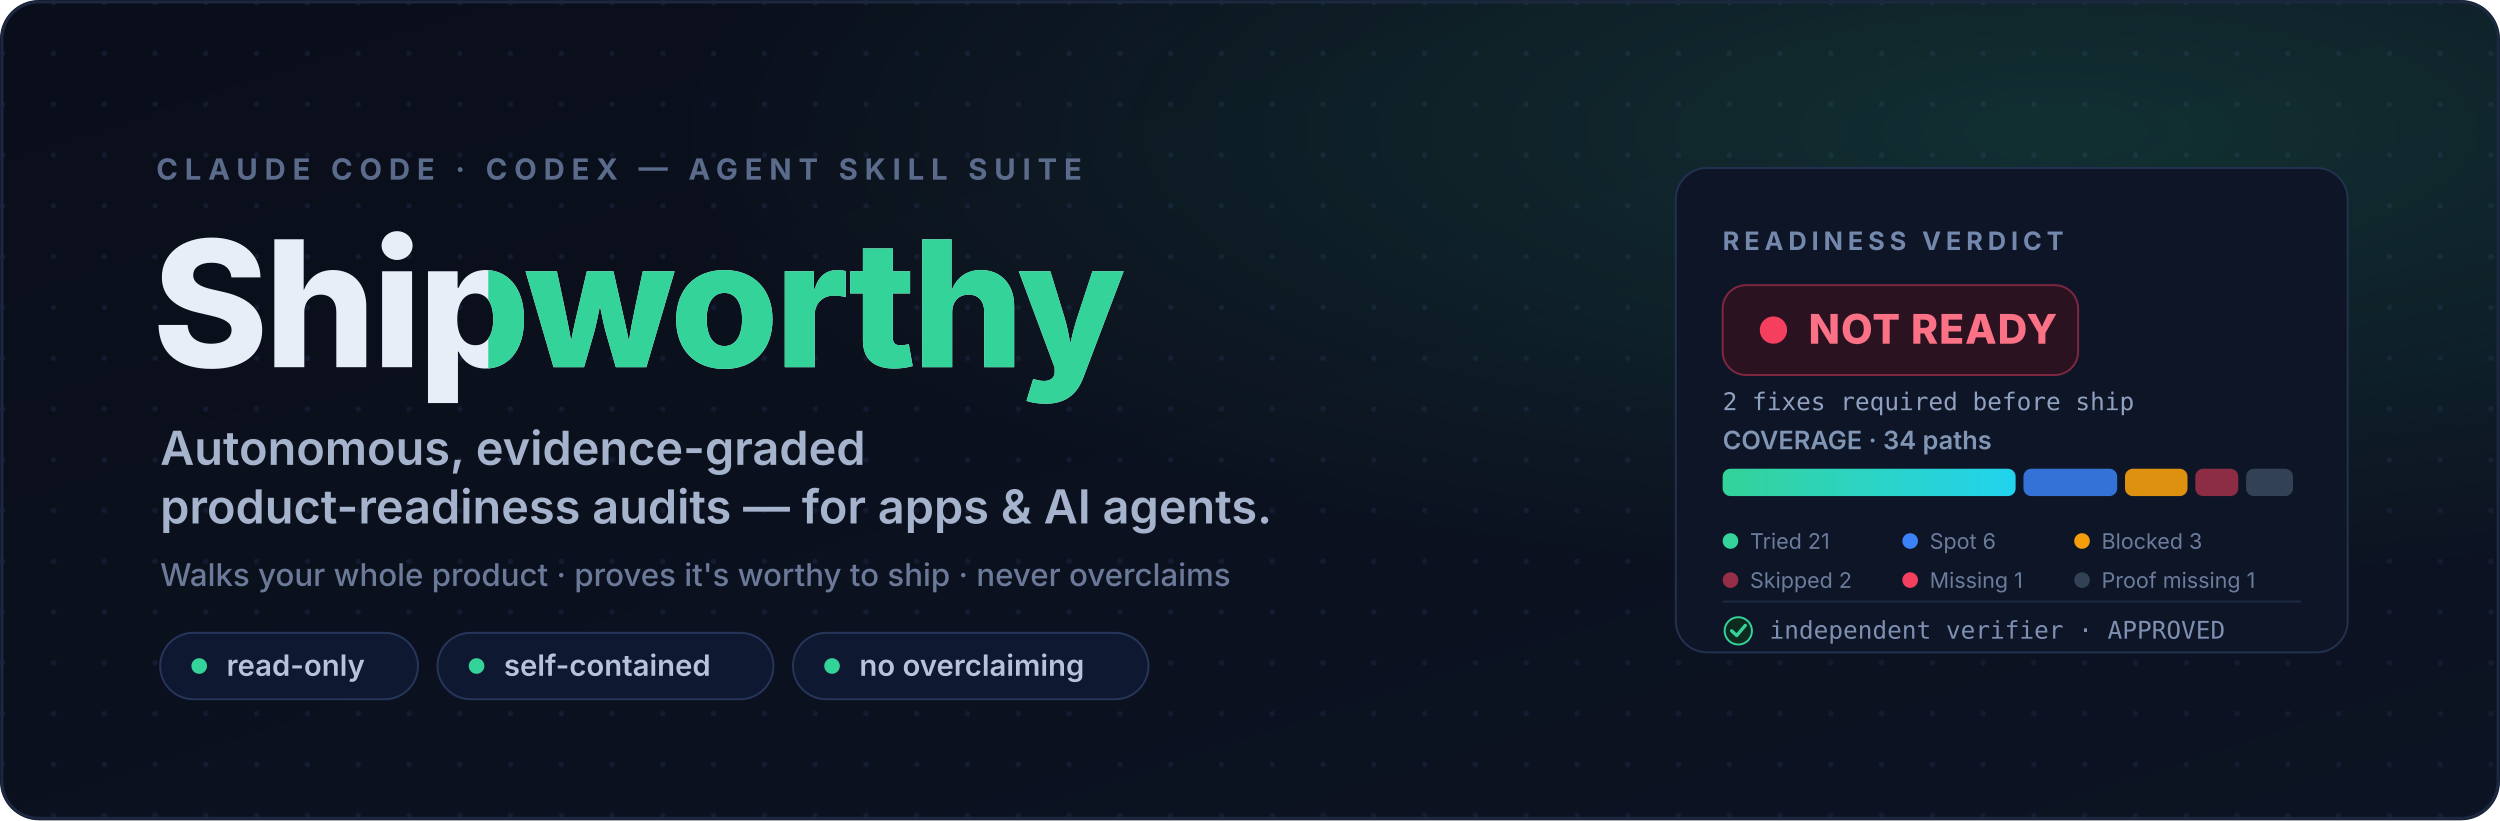
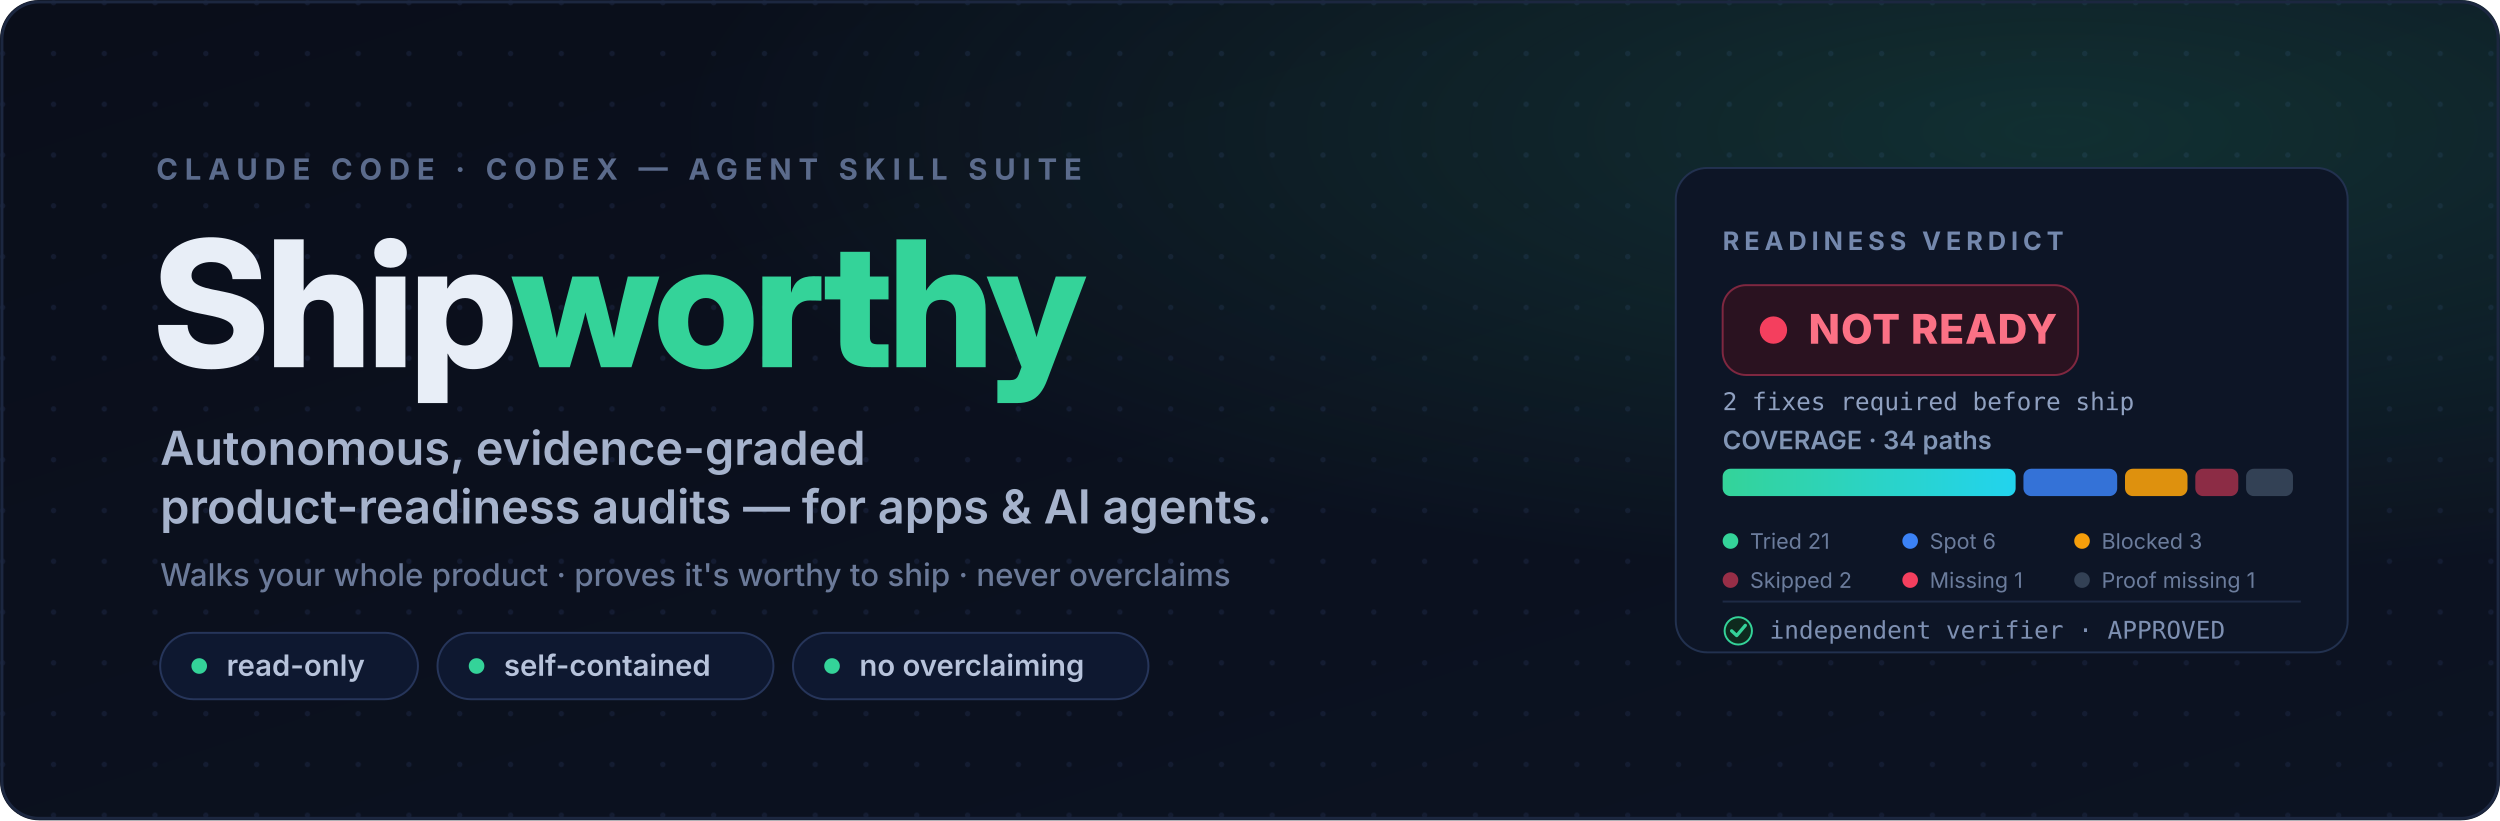
<svg xmlns="http://www.w3.org/2000/svg" viewBox="0 0 1280 420" width="1280" height="420" role="img" aria-label="Shipworthy — autonomous, evidence-graded product-readiness audits for apps and AI agents">
  <defs>
    <linearGradient id="bg" x1="0" y1="0" x2="1" y2="1">
      <stop offset="0" stop-color="#0A0E1A" />
      <stop offset="1" stop-color="#0C1322" />
    </linearGradient>
    <radialGradient id="glow" cx="82%" cy="16%" r="55%">
      <stop offset="0" stop-color="#34D399" stop-opacity="0.16" />
      <stop offset="1" stop-color="#34D399" stop-opacity="0" />
    </radialGradient>
    <linearGradient id="cov" x1="0" y1="0" x2="1" y2="0">
      <stop offset="0" stop-color="#34D399" />
      <stop offset="1" stop-color="#22D3EE" />
    </linearGradient>
-     <clipPath id="title-worthy-clip">
-       <rect x="250" y="106" width="430" height="104" />
-     </clipPath>
    <pattern id="dots" width="26" height="26" patternUnits="userSpaceOnUse">
      <circle cx="1.4" cy="1.4" r="1.4" fill="#1B2540" />
    </pattern>
    <style>
      .sans{font-family:Inter,ui-sans-serif,system-ui,-apple-system,"Segoe UI",Roboto,"Helvetica Neue",Arial,sans-serif}
      .mono{font-family:ui-monospace,SFMono-Regular,Menlo,Consolas,monospace}
    </style>
  </defs>
  <rect width="1280" height="420" rx="20" fill="url(#bg)" />
  <rect width="1280" height="420" rx="20" fill="url(#dots)" opacity="0.55" />
  <rect width="1280" height="420" rx="20" fill="url(#glow)" />
  <rect x="1" y="1" width="1278" height="418" rx="19" fill="none" stroke="#1C2740" stroke-width="1.5" />
  <text x="80" y="92" class="sans" fill="#5B6B8C" font-size="15" font-weight="700" letter-spacing="3.5">CLAUDE CODE · CODEX — AGENT SKILL SUITE</text>
-   <text x="78" y="188" class="sans" fill="#E8EEF7" font-size="90" font-weight="800" letter-spacing="-2">Shipworthy</text>
-   <text x="78" y="188" class="sans" fill="#34D399" font-size="90" font-weight="800" letter-spacing="-2" clip-path="url(#title-worthy-clip)">Shipworthy</text>
+   <g id="title-wordmark" transform="translate(78 188)" aria-label="Shipworthy">
+     <g data-wordmark-part="ship" fill="#E8EEF7">
+       <path data-wordmark-glyph="S" transform="translate(0)" d="M 30.262 1.055 C 24.465 1.055 19.535 0.172 15.465 -1.598 C 11.395 -3.367 8.293 -5.945 6.16 -9.332 C 4.027 -12.723 2.961 -16.82 2.961 -21.629 L 18.027 -21.629 C 18.094 -19.547 18.633 -17.758 19.648 -16.262 C 20.664 -14.77 22.086 -13.621 23.918 -12.824 C 25.754 -12.027 27.922 -11.629 30.43 -11.629 C 32.664 -11.629 34.613 -11.926 36.27 -12.52 C 37.926 -13.109 39.219 -13.941 40.148 -15.016 C 41.078 -16.086 41.539 -17.336 41.539 -18.77 C 41.539 -20.004 41.148 -21.086 40.367 -22.012 C 39.582 -22.938 38.363 -23.742 36.707 -24.43 C 35.051 -25.117 32.91 -25.73 30.281 -26.27 L 23.574 -27.637 C 17.164 -28.945 12.332 -31.164 9.086 -34.297 C 5.836 -37.43 4.211 -41.379 4.211 -46.141 C 4.211 -50.211 5.293 -53.773 7.453 -56.828 C 9.613 -59.879 12.629 -62.262 16.492 -63.969 C 20.359 -65.68 24.852 -66.531 29.973 -66.531 C 35.203 -66.531 39.715 -65.68 43.504 -63.969 C 47.293 -62.254 50.234 -59.801 52.332 -56.598 C 54.43 -53.395 55.547 -49.551 55.688 -45.074 L 41.051 -45.074 C 40.84 -47.793 39.758 -49.938 37.809 -51.496 C 35.859 -53.059 33.316 -53.84 30.176 -53.84 C 28.211 -53.84 26.465 -53.543 24.938 -52.949 C 23.414 -52.355 22.215 -51.543 21.348 -50.508 C 20.484 -49.473 20.051 -48.273 20.051 -46.906 C 20.051 -45.695 20.41 -44.66 21.133 -43.805 C 21.855 -42.945 23 -42.191 24.562 -41.547 C 26.125 -40.906 28.145 -40.332 30.617 -39.832 L 36.406 -38.652 C 40.023 -37.93 43.145 -37.02 45.766 -35.93 C 48.387 -34.84 50.539 -33.527 52.223 -31.996 C 53.906 -30.465 55.148 -28.695 55.957 -26.691 C 56.762 -24.688 57.164 -22.418 57.164 -19.887 C 57.164 -15.508 56.098 -11.754 53.965 -8.625 C 51.832 -5.5 48.758 -3.105 44.742 -1.441 C 40.727 0.223 35.898 1.055 30.262 1.055 Z M 30.262 1.055 " />
+       <path data-wordmark-glyph="h" transform="translate(58.125)" d="M 19.355 -25.223 L 19.355 0 L 4.199 0 L 4.199 -65.477 L 19.355 -65.477 L 19.355 -33.988 L 16.902 -33.988 C 18.359 -38.066 20.445 -41.324 23.168 -43.762 C 25.891 -46.199 29.469 -47.418 33.91 -47.418 C 37.293 -47.418 40.172 -46.691 42.547 -45.242 C 44.926 -43.789 46.746 -41.703 48.004 -38.977 C 49.266 -36.254 49.895 -32.98 49.895 -29.164 L 49.895 0 L 34.742 0 L 34.742 -26.031 C 34.742 -28.773 34.09 -30.871 32.781 -32.316 C 31.477 -33.762 29.613 -34.484 27.195 -34.484 C 25.605 -34.484 24.223 -34.152 23.047 -33.488 C 21.867 -32.828 20.961 -31.809 20.316 -30.441 C 19.676 -29.07 19.355 -27.332 19.355 -25.223 Z M 19.355 -25.223 " />
+       <path data-wordmark-glyph="i" transform="translate(110.219)" d="M 4.199 0 L 4.199 -46.406 L 19.355 -46.406 L 19.355 0 Z M 11.742 -50.918 C 9.312 -50.918 7.316 -51.641 5.754 -53.086 C 4.188 -54.531 3.406 -56.363 3.406 -58.578 C 3.406 -60.793 4.188 -62.613 5.754 -64.043 C 7.316 -65.473 9.309 -66.188 11.723 -66.188 C 14.16 -66.188 16.164 -65.477 17.73 -64.047 C 19.297 -62.617 20.082 -60.789 20.082 -58.559 C 20.082 -56.348 19.297 -54.52 17.727 -53.078 C 16.16 -51.637 14.164 -50.918 11.742 -50.918 Z M 11.742 -50.918 " />
+       <path data-wordmark-glyph="p" transform="translate(131.781)" d="M 4.199 18.367 L 4.199 -46.406 L 19.18 -46.406 L 19.18 -40.352 L 19.367 -40.352 C 20.297 -41.926 21.414 -43.234 22.727 -44.273 C 24.039 -45.316 25.539 -46.102 27.223 -46.629 C 28.91 -47.156 30.75 -47.418 32.742 -47.418 C 36.672 -47.418 40.129 -46.398 43.113 -44.352 C 46.098 -42.309 48.438 -39.473 50.129 -35.844 C 51.82 -32.215 52.668 -28.023 52.668 -23.27 C 52.668 -18.391 51.84 -14.129 50.18 -10.488 C 48.52 -6.848 46.195 -4.023 43.199 -2.008 C 40.203 0.004 36.672 1.012 32.609 1.012 C 30.57 1.012 28.715 0.711 27.039 0.105 C 25.363 -0.5 23.891 -1.387 22.617 -2.559 C 21.348 -3.73 20.309 -5.176 19.508 -6.898 L 19.355 -6.898 L 19.355 18.367 Z M 28.359 -11.09 C 30.23 -11.09 31.836 -11.574 33.172 -12.547 C 34.512 -13.52 35.543 -14.918 36.27 -16.738 C 36.996 -18.562 37.359 -20.738 37.359 -23.27 C 37.359 -25.809 36.996 -27.977 36.27 -29.777 C 35.543 -31.574 34.512 -32.961 33.172 -33.934 C 31.836 -34.91 30.23 -35.395 28.359 -35.395 C 26.469 -35.395 24.797 -34.895 23.344 -33.895 C 21.891 -32.891 20.762 -31.488 19.953 -29.684 C 19.145 -27.875 18.738 -25.738 18.738 -23.27 C 18.738 -20.809 19.145 -18.664 19.953 -16.836 C 20.762 -15.008 21.891 -13.59 23.344 -12.59 C 24.797 -11.59 26.469 -11.09 28.359 -11.09 Z M 28.359 -11.09 " />
+     </g>
+     <g data-wordmark-part="worthy" fill="#34D399">
+       <path data-wordmark-glyph="w" transform="translate(183.688)" d="M 14.465 0 L 0.184 -46.406 L 16.086 -46.406 L 19.695 -31.895 C 20.516 -28.492 21.301 -24.957 22.059 -21.285 C 22.816 -17.613 23.574 -13.996 24.336 -10.43 L 22.312 -10.43 C 23.16 -13.996 24.016 -17.613 24.879 -21.285 C 25.738 -24.957 26.613 -28.492 27.496 -31.895 L 31.348 -46.406 L 44.742 -46.406 L 48.574 -31.895 C 49.461 -28.492 50.332 -24.957 51.188 -21.285 C 52.047 -17.613 52.898 -13.996 53.75 -10.43 L 51.762 -10.43 C 52.508 -13.996 53.242 -17.609 53.973 -21.27 C 54.707 -24.926 55.457 -28.469 56.234 -31.895 L 59.738 -46.406 L 75.91 -46.406 L 61.629 0 L 45.992 0 L 40.887 -17.352 C 40.41 -19.039 39.941 -20.762 39.484 -22.516 C 39.023 -24.273 38.57 -26.055 38.125 -27.855 C 37.68 -29.66 37.219 -31.449 36.746 -33.227 L 39.359 -33.227 C 38.906 -31.449 38.449 -29.66 37.988 -27.855 C 37.527 -26.055 37.074 -24.273 36.625 -22.516 C 36.176 -20.762 35.699 -19.039 35.195 -17.352 L 30.059 0 Z M 14.465 0 " />
+       <path data-wordmark-glyph="o" transform="translate(256.734)" d="M 26.703 1.055 C 21.867 1.055 17.613 0.055 13.941 -1.941 C 10.273 -3.941 7.414 -6.758 5.367 -10.391 C 3.32 -14.023 2.297 -18.285 2.297 -23.184 C 2.297 -28.086 3.32 -32.348 5.367 -35.977 C 7.414 -39.605 10.273 -42.43 13.941 -44.441 C 17.613 -46.453 21.867 -47.461 26.703 -47.461 C 31.566 -47.461 35.824 -46.453 39.48 -44.441 C 43.137 -42.43 45.988 -39.605 48.035 -35.977 C 50.082 -32.348 51.105 -28.086 51.105 -23.184 C 51.105 -18.285 50.082 -14.023 48.035 -10.391 C 45.988 -6.758 43.137 -3.941 39.48 -1.941 C 35.824 0.055 31.566 1.055 26.703 1.055 Z M 26.703 -10.988 C 28.473 -10.988 30.043 -11.461 31.41 -12.41 C 32.777 -13.355 33.852 -14.738 34.629 -16.559 C 35.41 -18.379 35.801 -20.586 35.801 -23.184 C 35.801 -25.812 35.41 -28.035 34.629 -29.844 C 33.852 -31.652 32.777 -33.035 31.41 -33.988 C 30.043 -34.941 28.473 -35.418 26.703 -35.418 C 24.957 -35.418 23.395 -34.941 22.016 -33.992 C 20.633 -33.043 19.551 -31.664 18.773 -29.848 C 17.992 -28.035 17.602 -25.812 17.602 -23.184 C 17.602 -20.578 17.992 -18.371 18.773 -16.551 C 19.551 -14.734 20.629 -13.355 22.008 -12.41 C 23.387 -11.461 24.953 -10.988 26.703 -10.988 Z M 26.703 -10.988 " />
+       <path data-wordmark-glyph="r" transform="translate(308.125)" d="M 4.199 0 L 4.199 -46.406 L 18.867 -46.406 L 18.867 -38.242 L 18.977 -38.242 C 19.828 -41.203 21.152 -43.332 22.953 -44.629 C 24.754 -45.926 27.219 -46.574 30.34 -46.574 C 31.148 -46.574 31.883 -46.566 32.543 -46.555 C 33.203 -46.539 33.836 -46.527 34.438 -46.512 L 34.438 -34.031 C 33.902 -34.051 33.047 -34.078 31.879 -34.109 C 30.711 -34.141 29.574 -34.156 28.465 -34.156 C 26.68 -34.156 25.098 -33.75 23.719 -32.938 C 22.344 -32.125 21.273 -30.945 20.504 -29.398 C 19.738 -27.848 19.355 -25.969 19.355 -23.754 L 19.355 0 Z M 4.199 0 " />
+       <path data-wordmark-glyph="t" transform="translate(343.484)" d="M 33.445 -46.406 L 33.445 -34.715 L 0.828 -34.715 L 0.828 -46.406 Z M 8.754 -59.062 L 23.906 -59.062 L 23.906 -15.594 C 23.906 -14.117 24.203 -13.098 24.793 -12.535 C 25.383 -11.973 26.52 -11.691 28.203 -11.691 C 28.965 -11.691 29.902 -11.691 31.012 -11.691 C 32.121 -11.691 32.934 -11.691 33.445 -11.691 L 33.445 0 C 32.66 0 31.465 0 29.855 0 C 28.246 0 26.59 0 24.895 0 C 19.309 0 15.219 -1.051 12.633 -3.148 C 10.047 -5.25 8.754 -8.555 8.754 -13.062 Z M 8.754 -59.062 " />
+       <path data-wordmark-glyph="h" transform="translate(376.766)" d="M 19.355 -25.223 L 19.355 0 L 4.199 0 L 4.199 -65.477 L 19.355 -65.477 L 19.355 -33.988 L 16.902 -33.988 C 18.359 -38.066 20.445 -41.324 23.168 -43.762 C 25.891 -46.199 29.469 -47.418 33.91 -47.418 C 37.293 -47.418 40.172 -46.691 42.547 -45.242 C 44.926 -43.789 46.746 -41.703 48.004 -38.977 C 49.266 -36.254 49.895 -32.98 49.895 -29.164 L 49.895 0 L 34.742 0 L 34.742 -26.031 C 34.742 -28.773 34.09 -30.871 32.781 -32.316 C 31.477 -33.762 29.613 -34.484 27.195 -34.484 C 25.605 -34.484 24.223 -34.152 23.047 -33.488 C 21.867 -32.828 20.961 -31.809 20.316 -30.441 C 19.676 -29.07 19.355 -27.332 19.355 -25.223 Z M 19.355 -25.223 " />
+       <path data-wordmark-glyph="y" transform="translate(427)" d="M 5.656 18.367 L 5.656 6.633 L 12.094 6.633 C 13.152 6.633 13.984 6.484 14.598 6.191 C 15.215 5.895 15.715 5.41 16.109 4.734 C 16.5 4.059 16.879 3.156 17.246 2.02 L 18.023 -0.094 L 0.184 -46.406 L 16.016 -46.406 L 22.863 -25.031 C 23.781 -22.113 24.652 -19.18 25.477 -16.23 C 26.301 -13.281 27.113 -10.336 27.91 -7.398 L 23.594 -7.398 C 24.352 -10.336 25.137 -13.285 25.953 -16.246 C 26.77 -19.207 27.645 -22.137 28.574 -25.031 L 35.547 -46.406 L 51.215 -46.406 L 31.184 6.543 C 30.141 9.336 28.922 11.602 27.527 13.34 C 26.137 15.082 24.484 16.352 22.578 17.16 C 20.668 17.965 18.422 18.367 15.836 18.367 C 14.184 18.367 12.488 18.367 10.746 18.367 C 9.004 18.367 7.309 18.367 5.656 18.367 Z M 5.656 18.367 " />
+     </g>
+   </g>
  <text x="82" y="238" class="sans" fill="#A6B3CC" font-size="24" font-weight="600">Autonomous, evidence-graded</text>
  <text x="82" y="268" class="sans" fill="#A6B3CC" font-size="24" font-weight="600">product-readiness audits — for apps &amp; AI agents.</text>
  <text x="82" y="300" class="sans" fill="#6B7A99" font-size="16" font-weight="500">Walks your whole product · proves it's worthy to ship · never overclaims</text>
  <g class="sans" font-size="15" font-weight="600">
    <g transform="translate(82,324)">
      <rect width="132" height="34" rx="17" fill="#0E1830" stroke="#26355A" />
      <circle cx="20" cy="17" r="4" fill="#34D399" />
      <text x="34" y="22" fill="#B7C3DB">read-only</text>
    </g>
    <g transform="translate(224,324)">
      <rect width="172" height="34" rx="17" fill="#0E1830" stroke="#26355A" />
      <circle cx="20" cy="17" r="4" fill="#34D399" />
      <text x="34" y="22" fill="#B7C3DB">self-contained</text>
    </g>
    <g transform="translate(406,324)">
      <rect width="182" height="34" rx="17" fill="#0E1830" stroke="#26355A" />
      <circle cx="20" cy="17" r="4" fill="#34D399" />
      <text x="34" y="22" fill="#B7C3DB">no overclaiming</text>
    </g>
  </g>
  <g transform="translate(858,86)">
    <rect x="0" y="0" width="344" height="248" rx="16" fill="#0D1526" stroke="#22314F" />
    <text x="24" y="42" class="sans" fill="#7488AD" font-size="13" font-weight="700" letter-spacing="2.5">READINESS VERDICT</text>
    <g transform="translate(24,60)">
      <rect x="0" y="0" width="182" height="46" rx="12" fill="#2A1220" stroke="#7F2740" />
      <circle cx="26" cy="23" r="7" fill="#F43F5E" />
      <text x="44" y="30" class="sans" fill="#FB7185" font-size="21" font-weight="800" letter-spacing="0.5">NOT READY</text>
    </g>
    <text x="24" y="124" class="mono" fill="#8FA0C0" font-size="12.5">2 fixes required before ship</text>
    <text x="24" y="144" class="sans" fill="#8195B5" font-size="13" font-weight="600">COVERAGE · 34 paths</text>
    <g transform="translate(24,154)">
      <rect x="0" y="0" width="150" height="14" rx="4" fill="url(#cov)" />
      <rect x="154" y="0" width="48" height="14" rx="4" fill="#3B82F6" opacity="0.85" />
      <rect x="206" y="0" width="32" height="14" rx="4" fill="#F59E0B" opacity="0.9" />
      <rect x="242" y="0" width="22" height="14" rx="4" fill="#F43F5E" opacity="0.55" />
      <rect x="268" y="0" width="24" height="14" rx="4" fill="#334155" />
    </g>
    <g class="sans" font-size="11" fill="#6B7C9C" transform="translate(24,185)">
      <circle cx="4" cy="6" r="4" fill="#34D399" />
      <text x="14" y="10">Tried 21</text>
      <circle cx="96" cy="6" r="4" fill="#3B82F6" />
      <text x="106" y="10">Spot 6</text>
      <circle cx="184" cy="6" r="4" fill="#F59E0B" />
      <text x="194" y="10">Blocked 3</text>
    </g>
    <g class="sans" font-size="11" fill="#6B7C9C" transform="translate(24,205)">
      <circle cx="4" cy="6" r="4" fill="#F43F5E" opacity="0.6" />
      <text x="14" y="10">Skipped 2</text>
      <circle cx="96" cy="6" r="4" fill="#F43F5E" />
      <text x="106" y="10">Missing 1</text>
      <circle cx="184" cy="6" r="4" fill="#334155" />
      <text x="194" y="10">Proof missing 1</text>
    </g>
    <line x1="24" y1="222" x2="320" y2="222" stroke="#1E2A45" />
    <g transform="translate(24,228)">
      <circle cx="8" cy="9" r="7" fill="#0E2A1E" stroke="#34D399" />
      <path d="M4.6 9 L7.2 11.4 L11.6 6.2" fill="none" stroke="#34D399" stroke-width="1.7" stroke-linecap="round" stroke-linejoin="round" />
      <text x="24" y="13" class="mono" fill="#7E90B2" font-size="12.5">independent verifier · APPROVED</text>
    </g>
  </g>
</svg>
